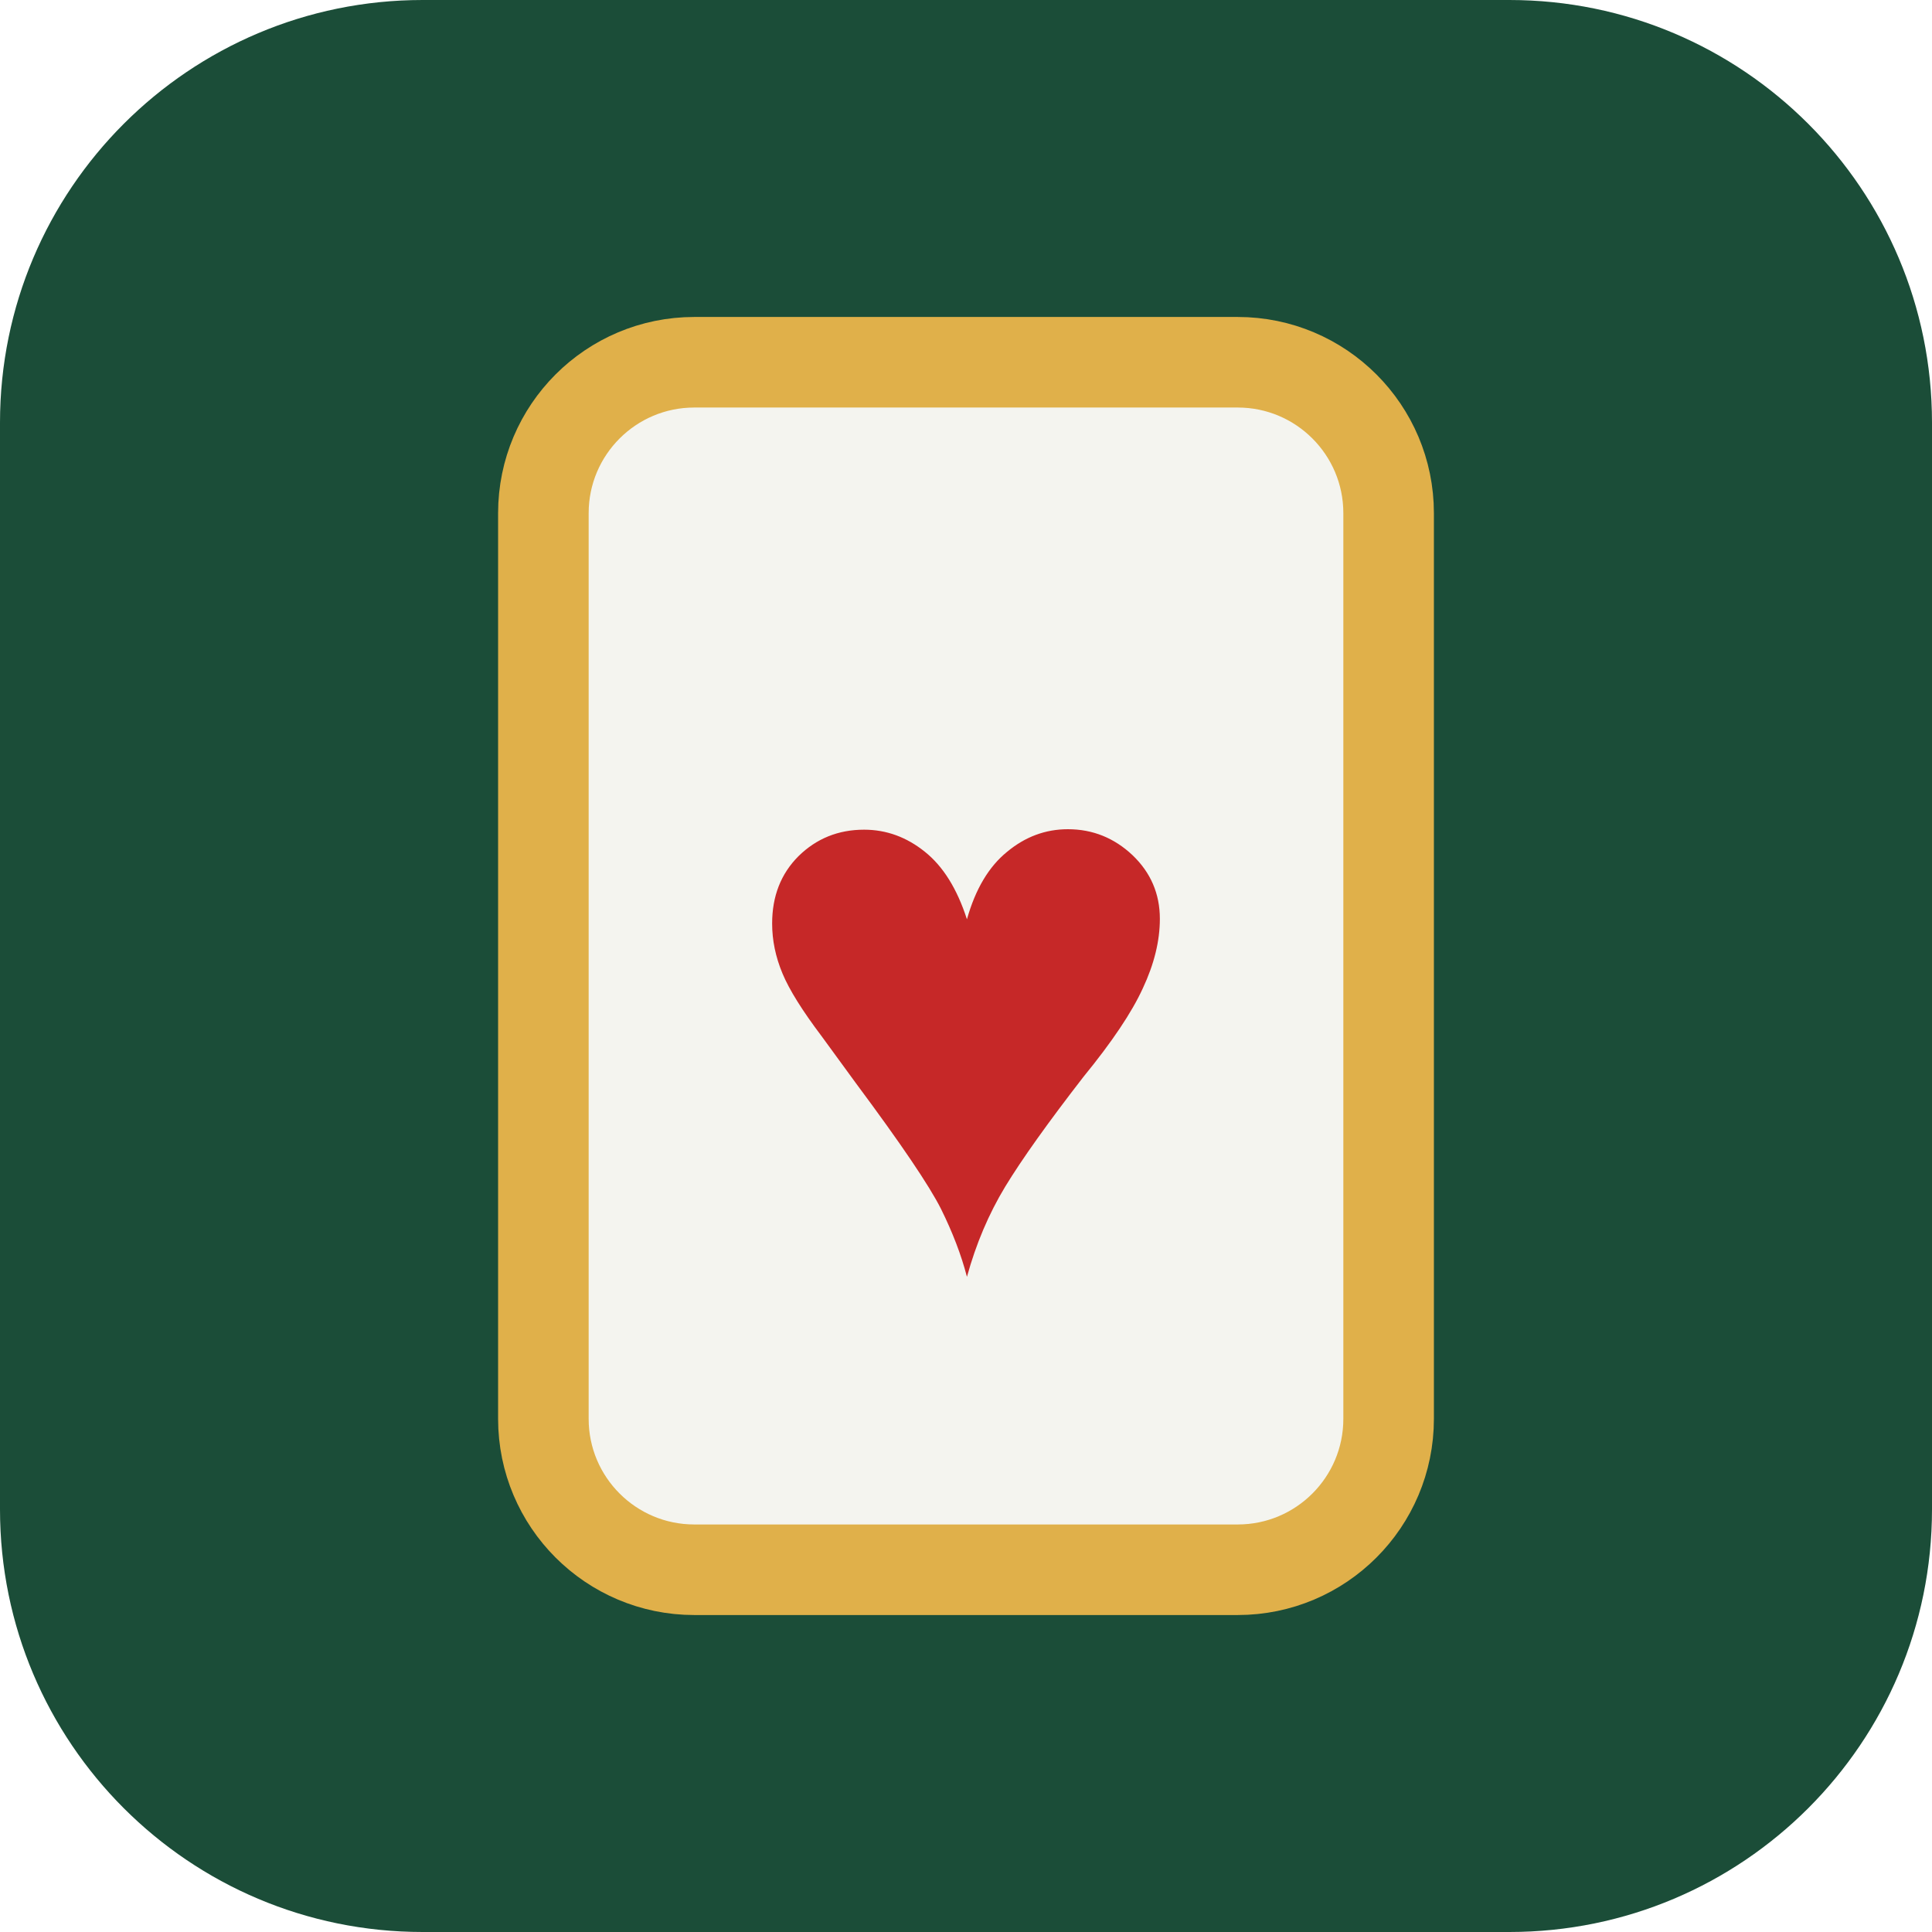
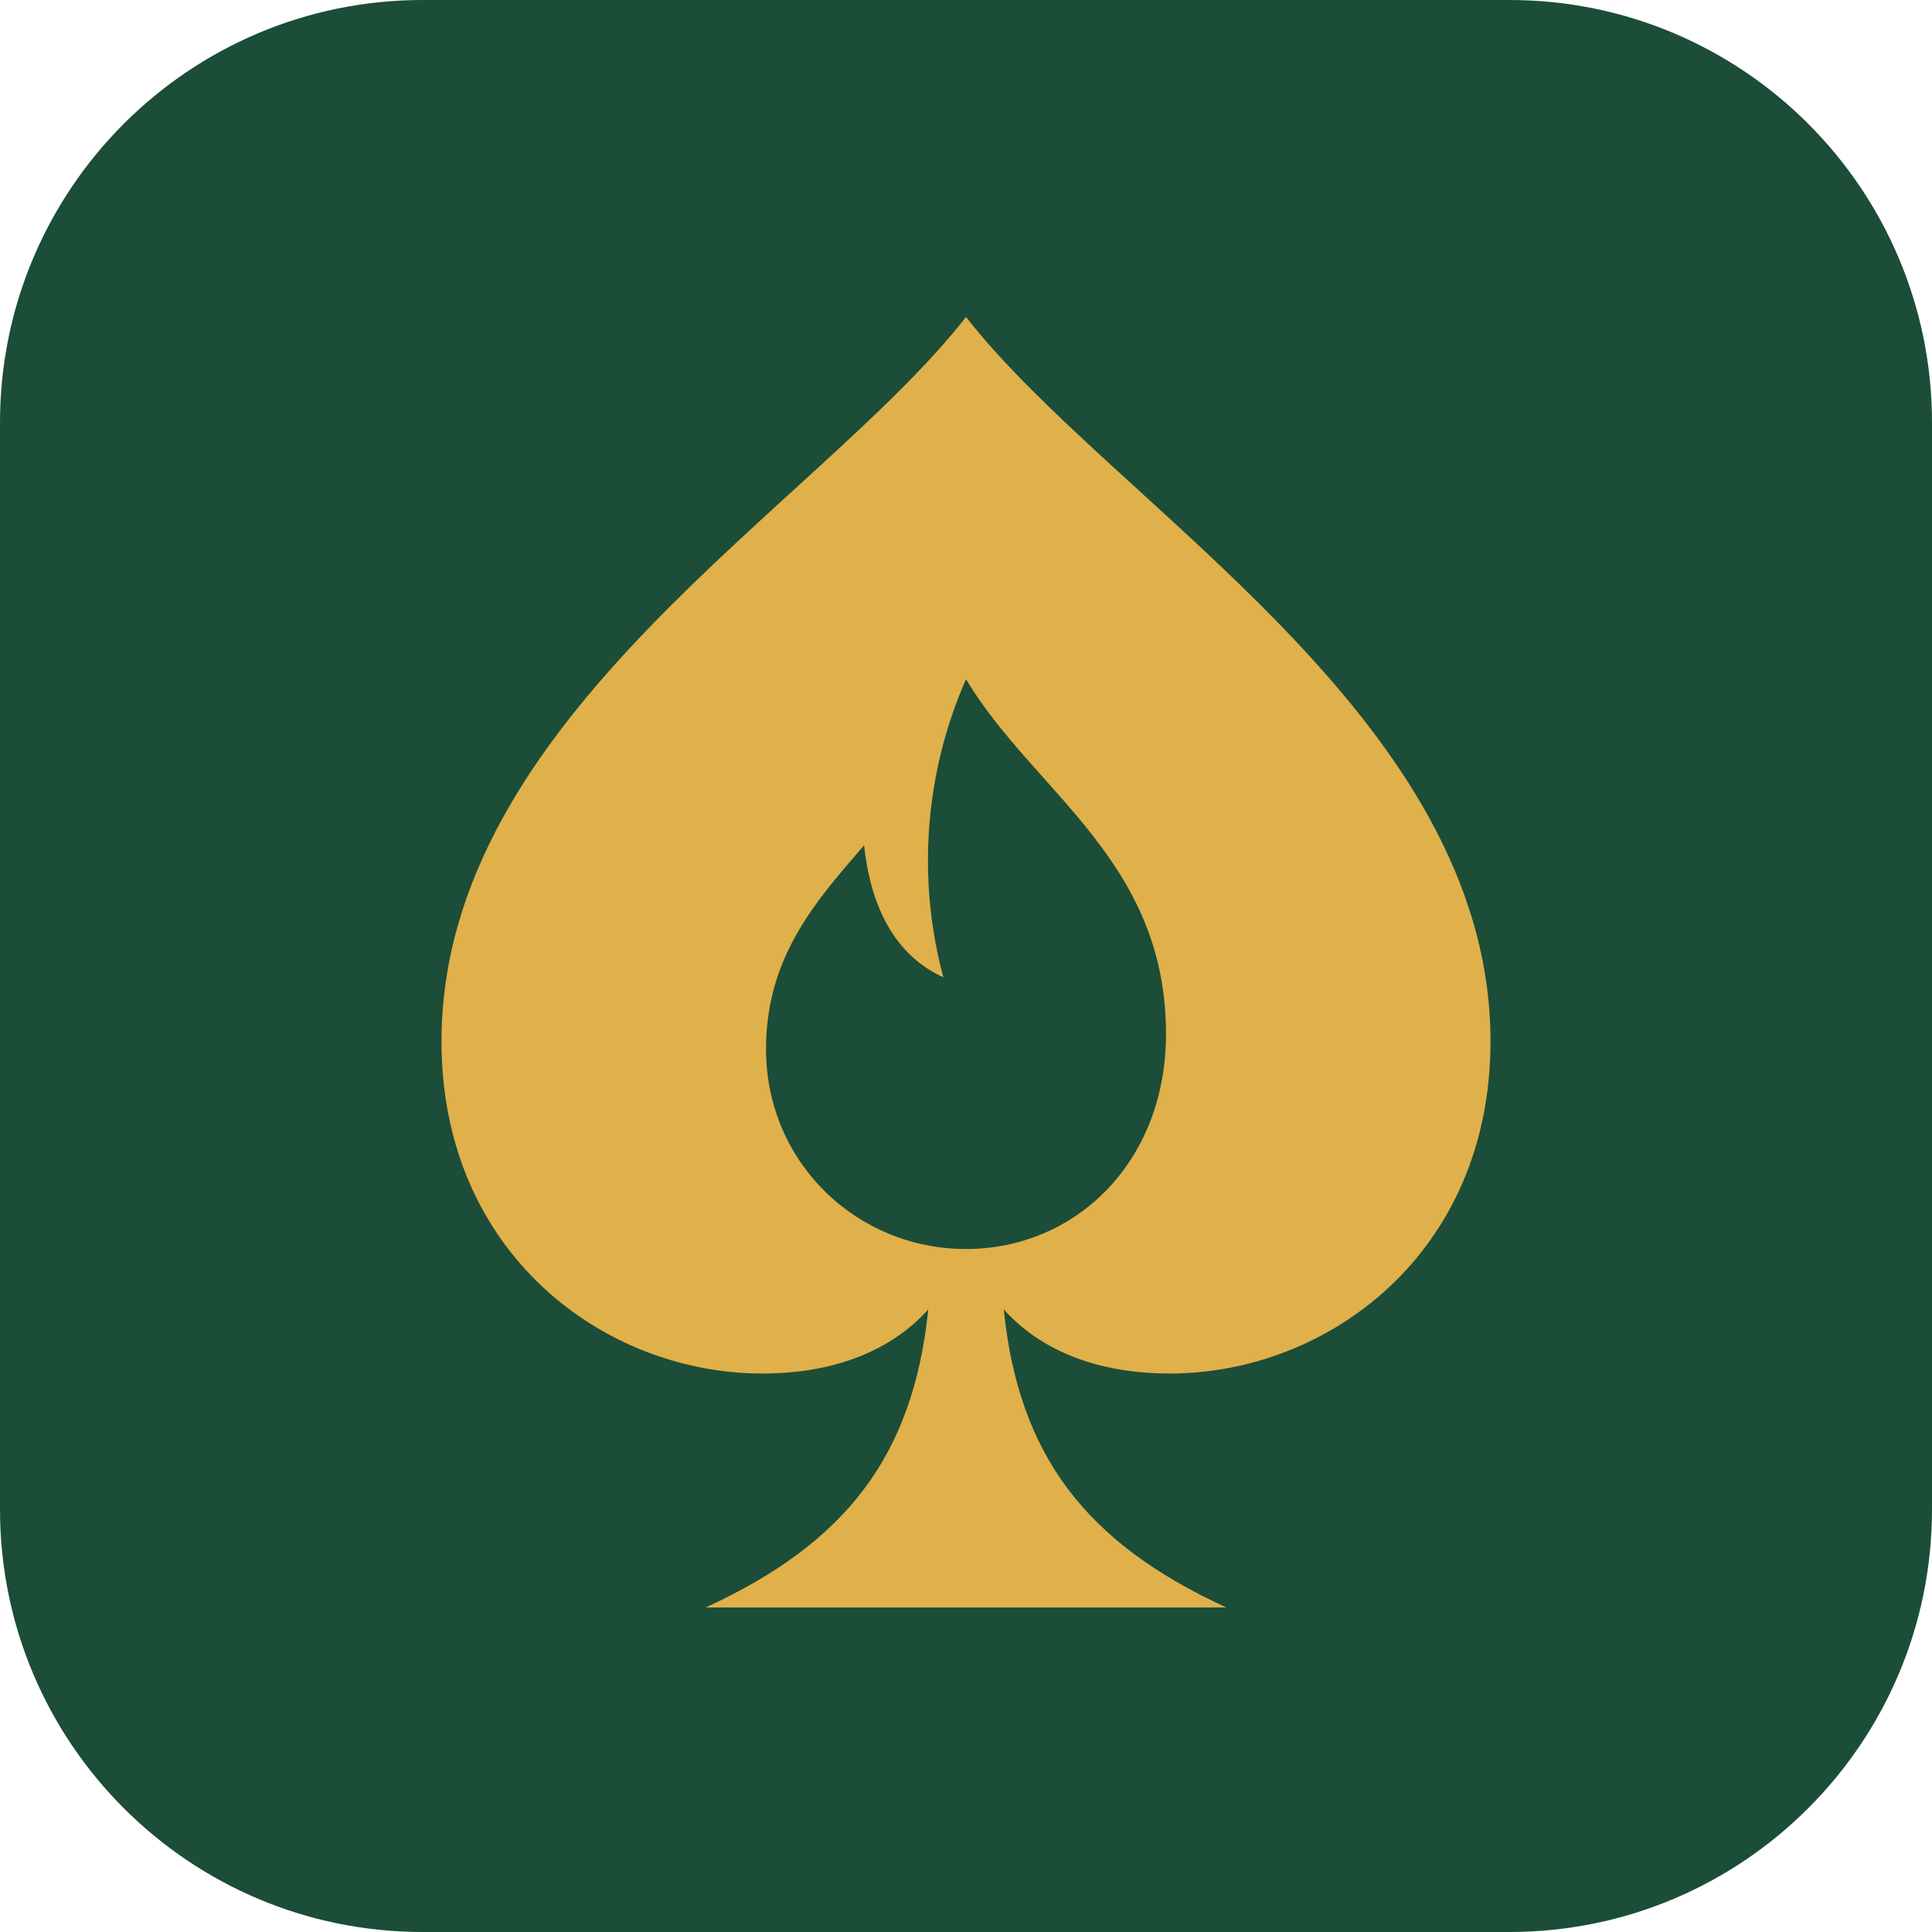
- <svg xmlns="http://www.w3.org/2000/svg" viewBox="0 0 64 64">
-   <rect width="64" height="64" rx="14" fill="#1b4d38" />
-   <rect x="18" y="12" width="28" height="40" rx="5" fill="#f4f4ef" stroke="#e0b04a" stroke-width="3" />
-   <text x="32" y="42" font-family="Arial" font-size="26" font-weight="700" text-anchor="middle" fill="#c62828">♥</text>
+ <svg xmlns="http://www.w3.org/2000/svg" viewBox="0 0 1024 1024">
+   <rect width="1024" height="1024" rx="224" fill="#1B4D38" />
+   <path fill="#E0B04A" fill-rule="evenodd" d="M512 168 C 590 268 790 380 790 552 C 790 664 704 728 620 728 C 576 728 548 712 532 694 C 540 772 576 818 650 852 L 374 852 C 448 818 484 772 492 694 C 476 712 448 728 404 728 C 320 728 234 664 234 552 C 234 380 434 268 512 168 Z M512 360 C 548 420 618 456 618 548 C 618 616 570 662 512 662 C 454 662 406 616 406 556 C 406 506 434 476 458 448 C 462 486 478 508 500 518 C 486 466 490 410 512 360 Z" />
</svg>
